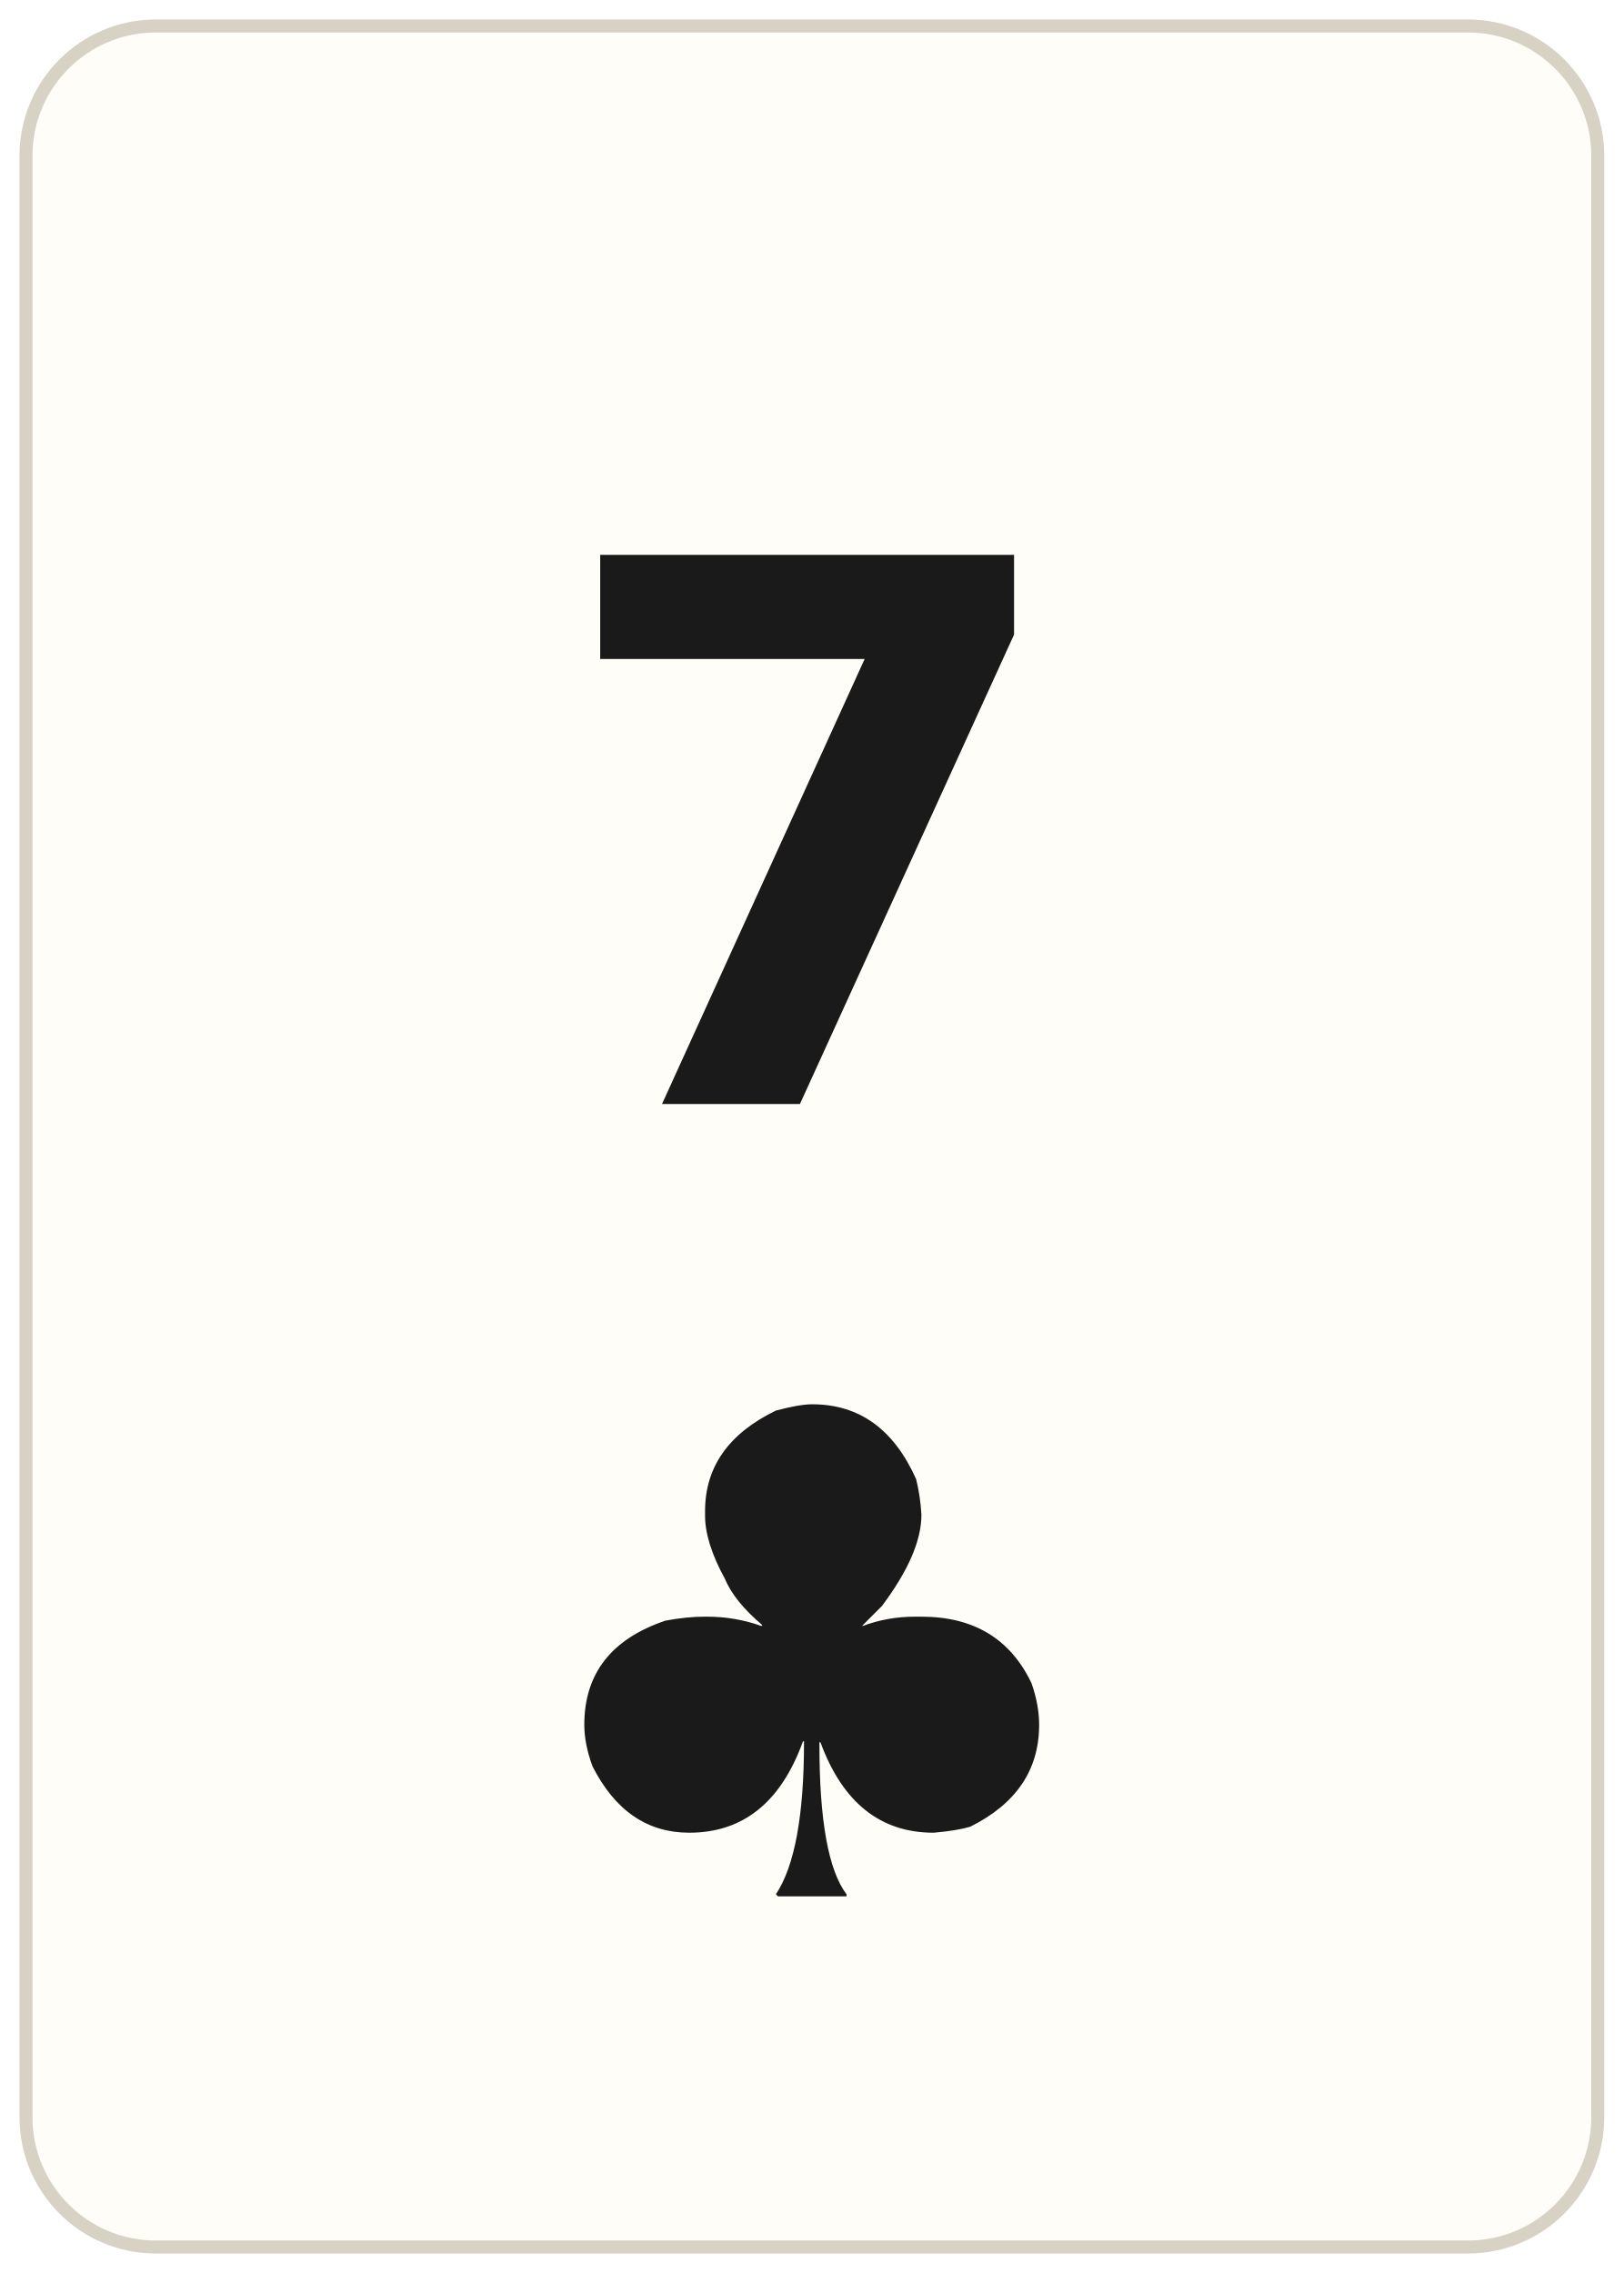
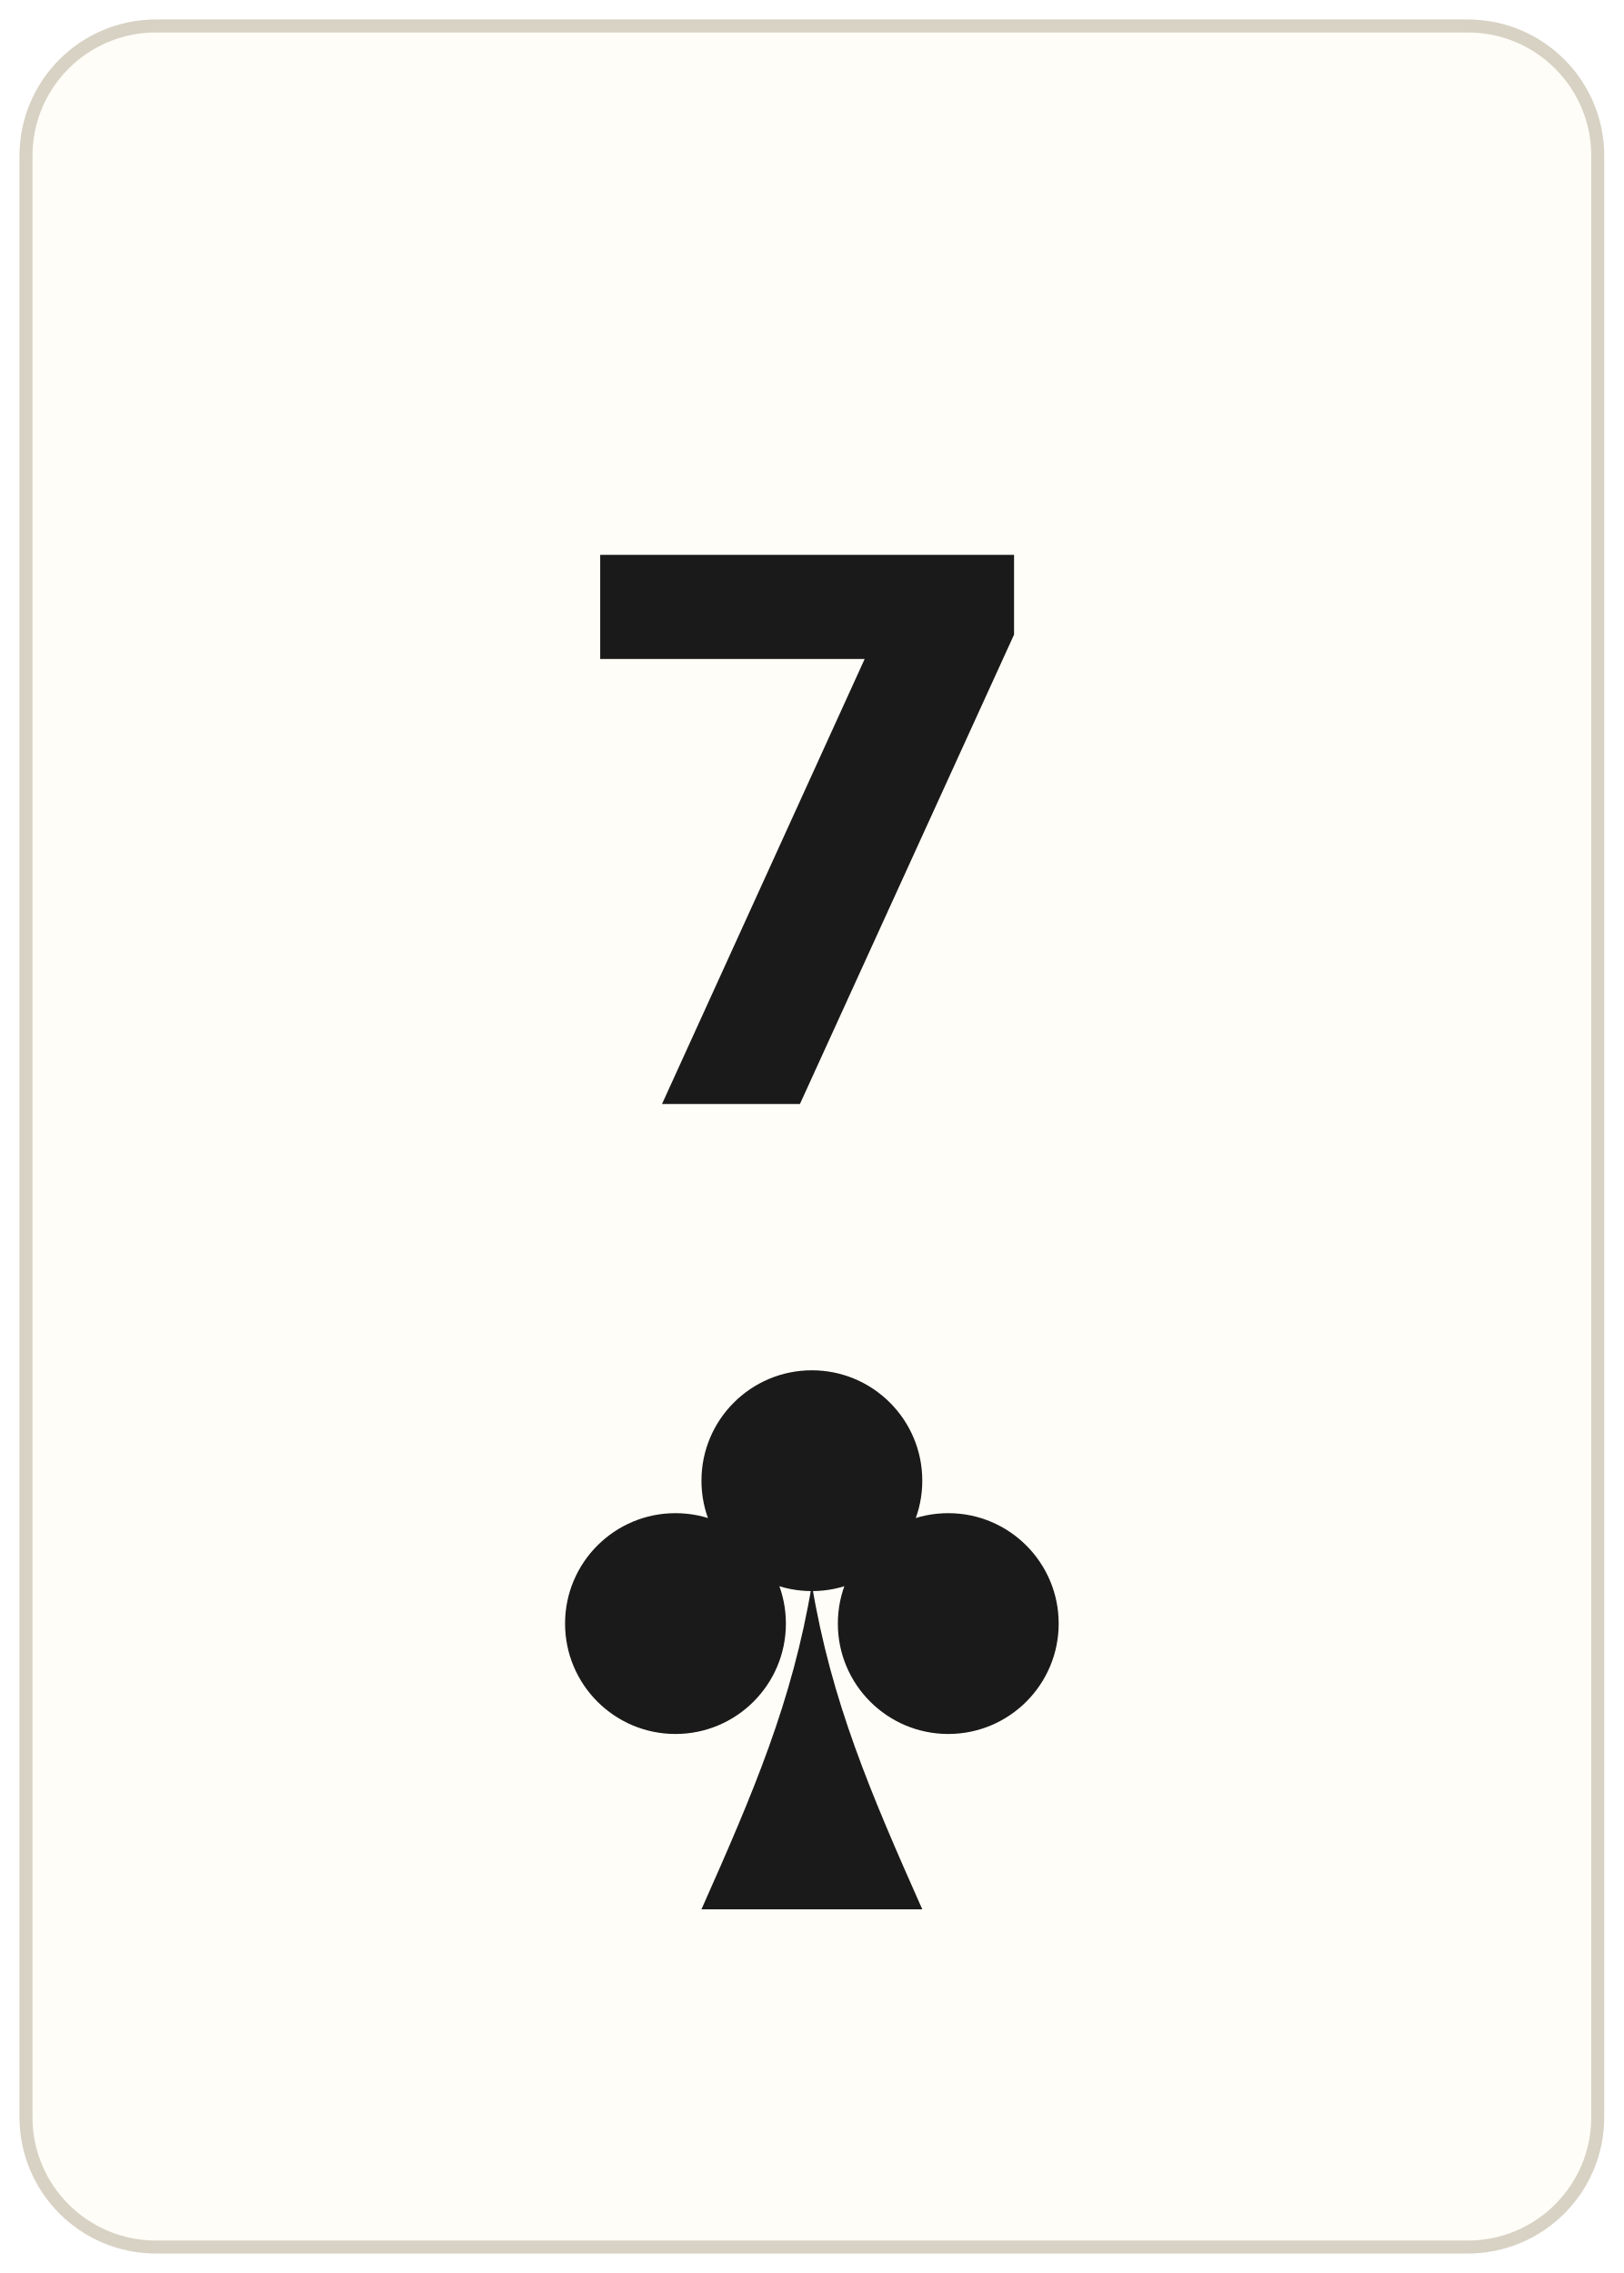
<svg xmlns="http://www.w3.org/2000/svg" viewBox="0 0 250 350" font-family="'DejaVu Sans','Arial Unicode MS','Segoe UI Symbol',sans-serif">
  <rect x="4" y="4" width="242" height="342" rx="20" ry="20" fill="#fffdf7" stroke="#d8d2c4" stroke-width="2" />
-   <g fill="#1a1a1a" text-anchor="middle">
-     <text x="125" y="170" font-size="116" font-weight="700">7</text>
-     <text x="125" y="292" font-size="104">♣</text>
+   <text x="125" y="170" font-size="116" font-weight="700" fill="#1a1a1a" text-anchor="middle">7</text>
+   <g transform="translate(75 198)" fill="#1a1a1a">
+     <circle cx="50" cy="30" r="17" />
+     <circle cx="29" cy="52" r="17" />
+     <circle cx="71" cy="52" r="17" />
+     <path d="M50 46 C 47 64 41 78 33 96 L67 96 C 59 78 53 64 50 46 Z" />
  </g>
</svg>
